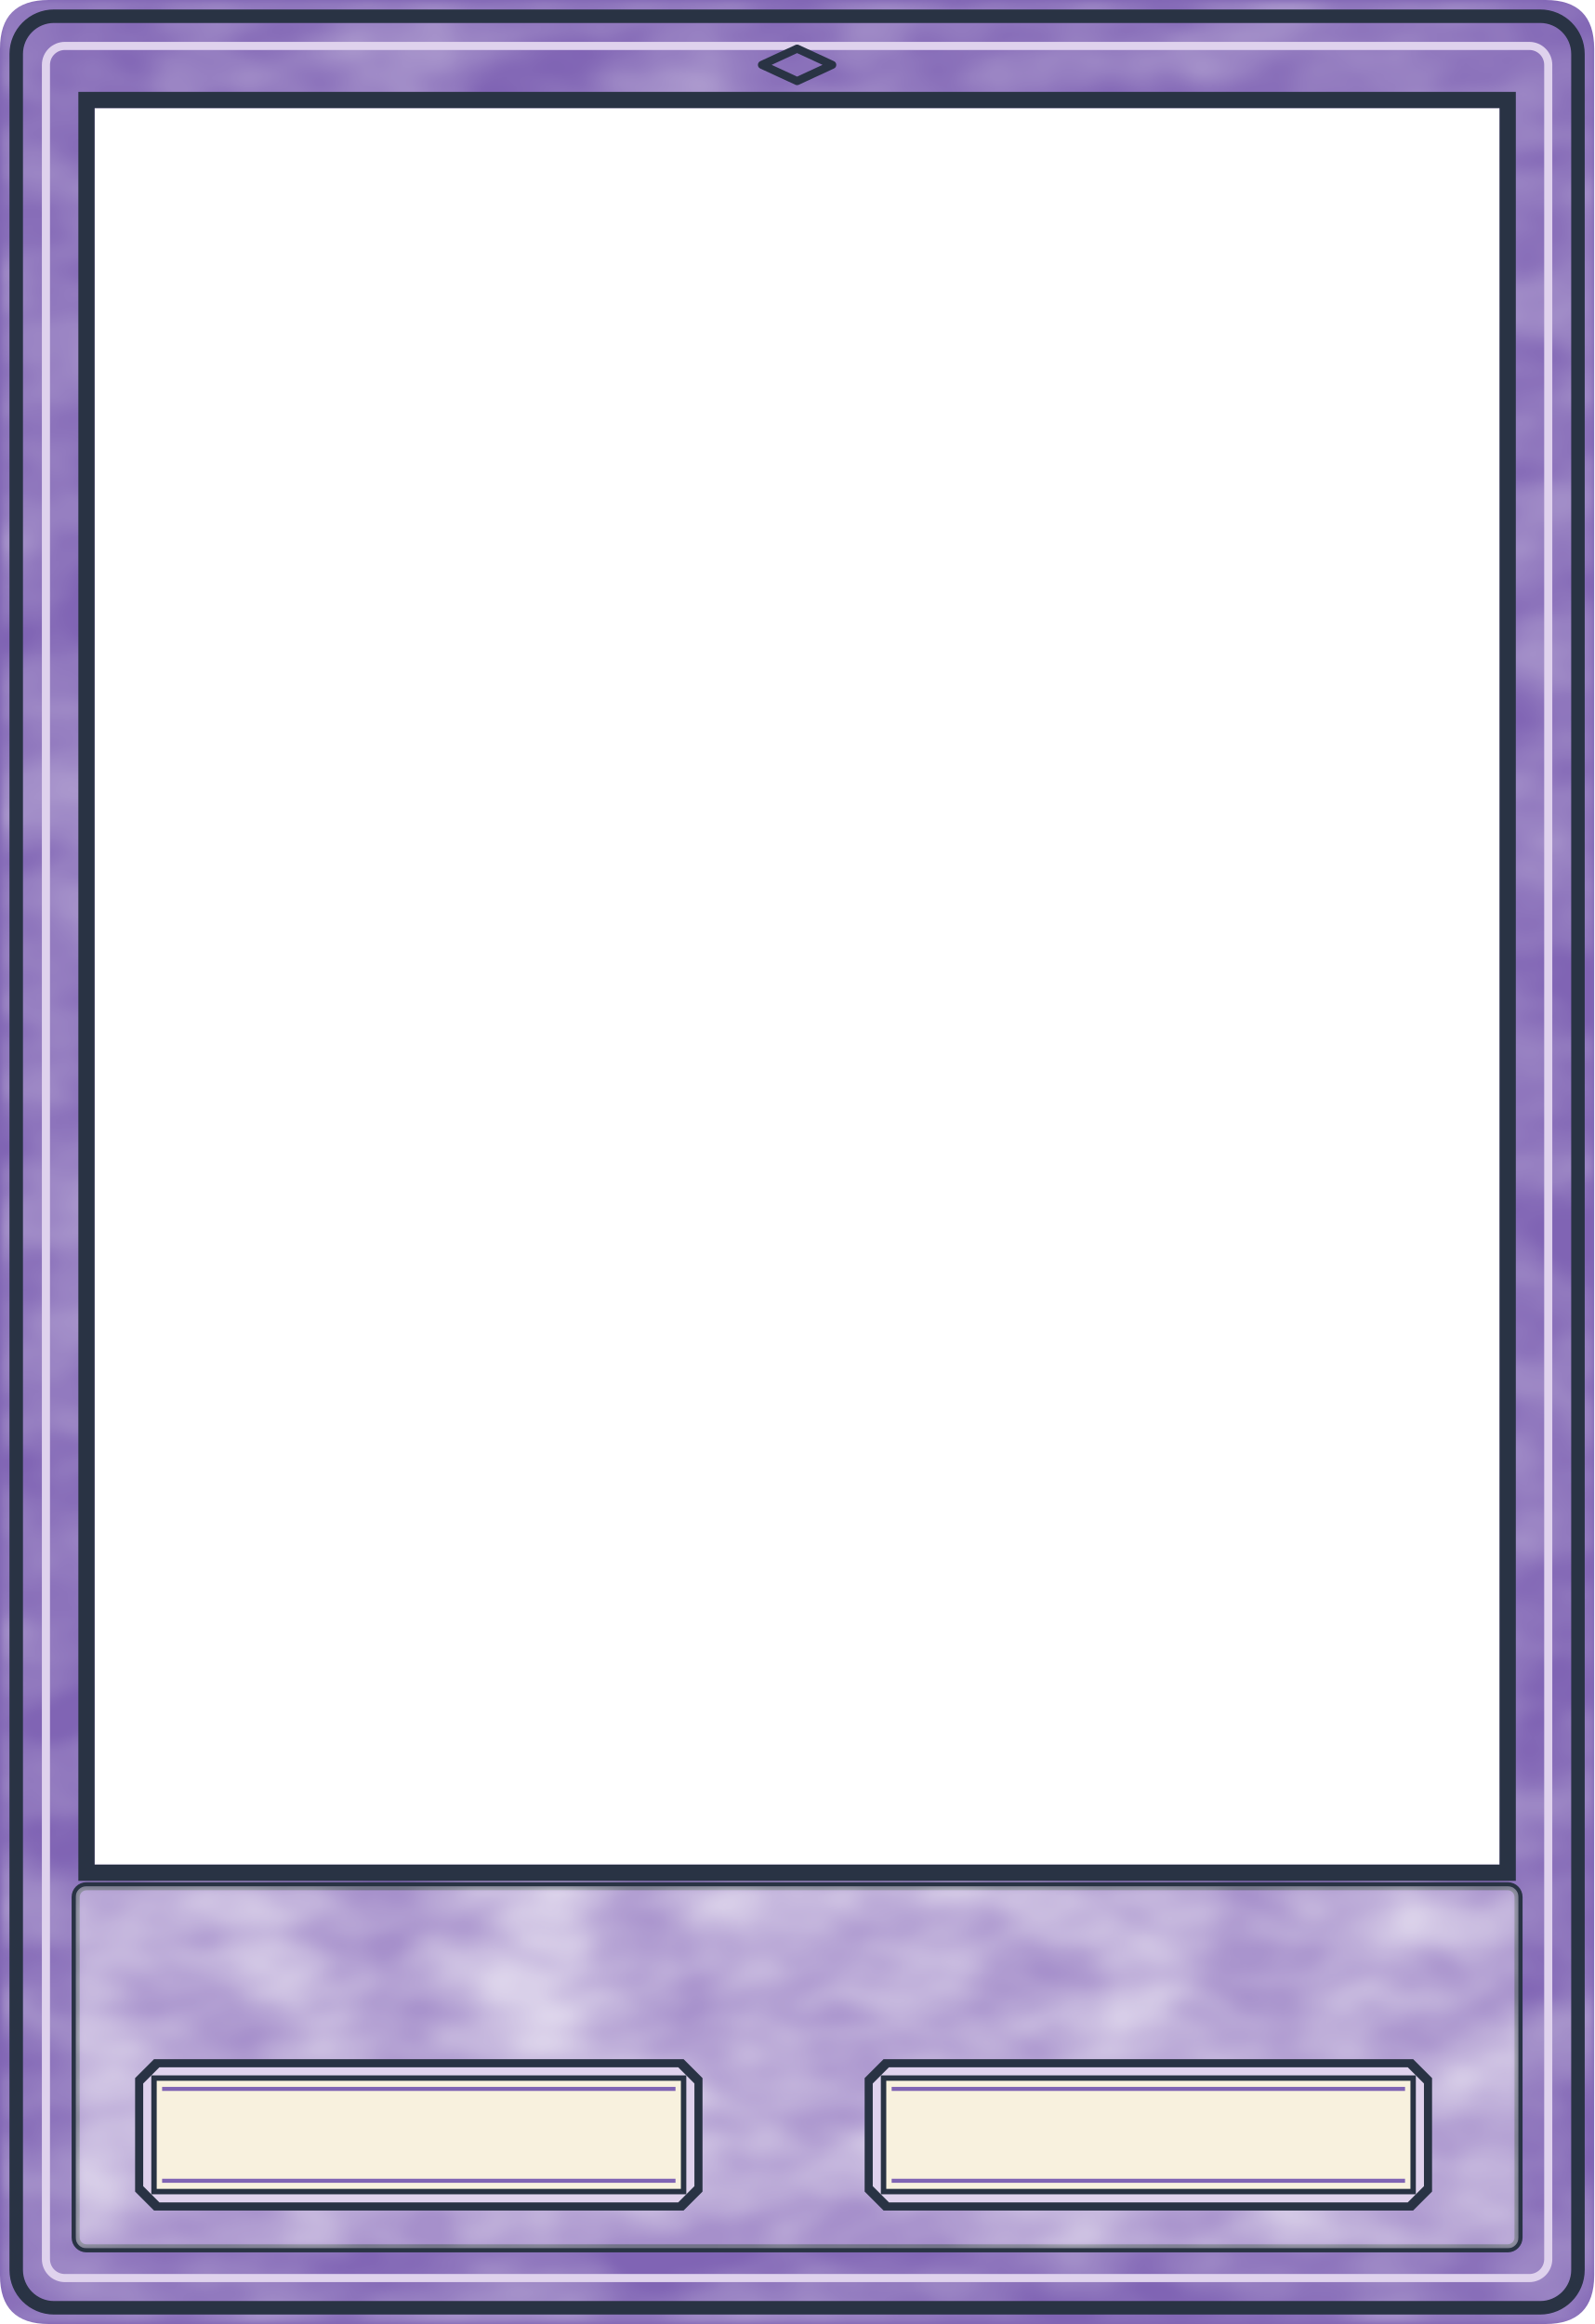
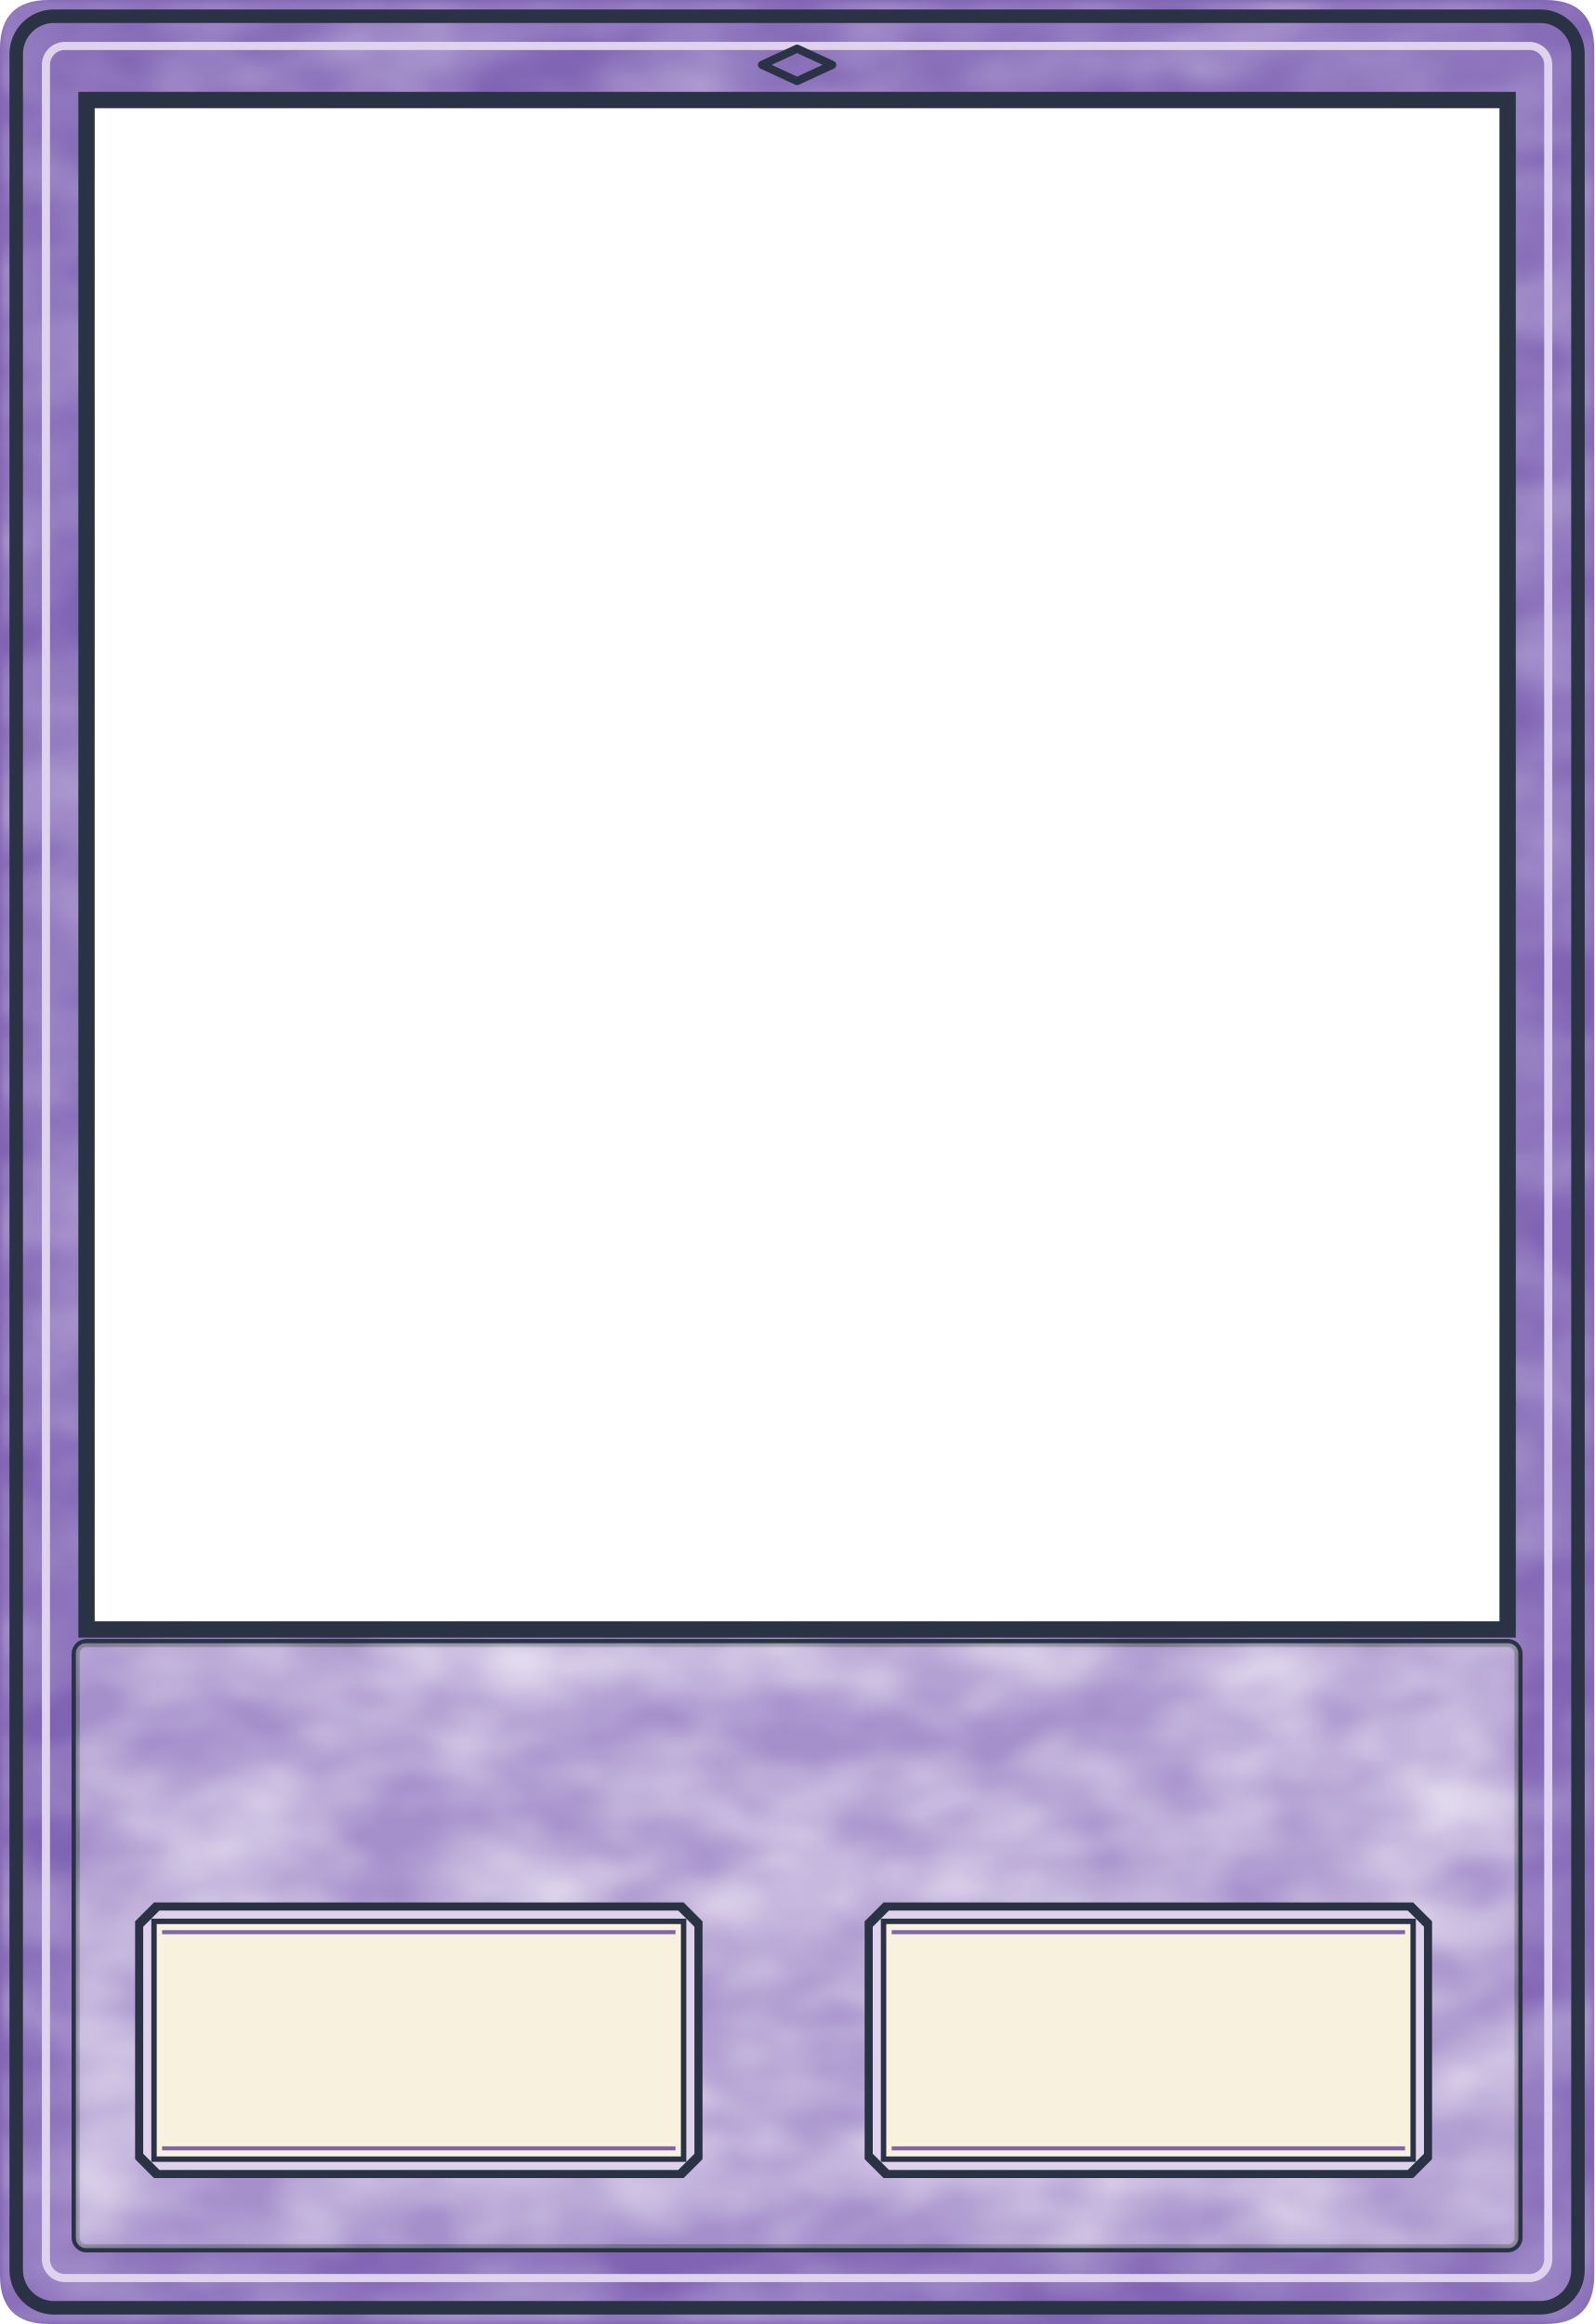
<svg xmlns="http://www.w3.org/2000/svg" width="590" height="860" viewBox="0 0 590 860">
  <g id="frame-base">
-     <path fill="#8064b4" fill-rule="evenodd" d="M18 0 H572 Q590 0 590 18 V842 Q590 860 572 860 H18 Q0 860 0 842 V18 Q0 0 18 0 Z M35 40 V690 H555 V40 Z" />
+     <path fill="#8064b4" fill-rule="evenodd" d="M18 0 H572 Q590 0 590 18 V842 Q590 860 572 860 H18 Q0 860 0 842 V18 Q0 0 18 0 Z M35 40 V600 H555 V40 Z" />
  </g>
  <g id="cloud-texture">
    <defs>
      <filter id="clouds" x="0" y="0" width="100%" height="100%">
        <feTurbulence type="fractalNoise" baseFrequency=".018 .032" numOctaves="3" seed="19" />
        <feColorMatrix type="matrix" values="0 0 0 0 1  0 0 0 0 1  0 0 0 0 1  1.3 0 0 0 -.35" />
        <feGaussianBlur stdDeviation="1.4" />
      </filter>
      <clipPath id="band-clip">
-         <rect x="28" y="698" width="534" height="134" rx="4" />
+         <rect x="28" y="608" width="534" height="224" rx="4" />
      </clipPath>
      <clipPath id="frame-clip">
-         <path clip-rule="evenodd" d="M0 0 H590 V860 H0 Z M35 40 V690 H555 V40 Z" />
+         <path clip-rule="evenodd" d="M0 0 H590 V860 H0 Z M35 40 V600 H555 V40 Z" />
      </clipPath>
    </defs>
    <g clip-path="url(#frame-clip)" opacity=".48">
      <rect width="590" height="860" filter="url(#clouds)" />
    </g>
  </g>
  <g id="border">
    <rect x="6" y="6" width="578" height="848" rx="14" fill="none" stroke="#293344" stroke-width="5" />
    <rect x="17" y="17" width="556" height="826" rx="7" fill="none" stroke="#dfd2ed" stroke-width="3" />
-     <rect x="32" y="37" width="526" height="656" fill="none" stroke="#293344" stroke-width="6" />
+     <rect x="32" y="37" width="526" height="566" fill="none" stroke="#293344" stroke-width="6" />
  </g>
  <g id="information-band">
-     <rect x="28" y="698" width="534" height="134" rx="4" fill="#8064b4" stroke="#293344" stroke-width="3" />
+     <rect x="28" y="608" width="534" height="224" rx="4" fill="#8064b4" stroke="#293344" stroke-width="3" />
    <g clip-path="url(#band-clip)">
-       <rect x="28" y="698" width="534" height="134" fill="#dfd2ed" opacity=".40" />
-       <rect x="28" y="698" width="534" height="134" filter="url(#clouds)" opacity=".85" />
+       <rect x="28" y="608" width="534" height="224" fill="#dfd2ed" opacity=".40" />
+       <rect x="28" y="608" width="534" height="224" filter="url(#clouds)" opacity=".85" />
    </g>
-     <path d="M57 762 H253 L260 769 V811 L253 818 H57 L50 811 V769 Z" fill="#293344" />
-     <path d="M59 765 H251 L257 771 V809 L251 815 H59 L53 809 V771 Z" fill="#dfd2ed" />
-     <rect x="57" y="769" width="196" height="42" fill="#f8f1de" stroke="#293344" stroke-width="2" />
-     <path d="M60 773 H250 M60 807 H250" stroke="#8064b4" stroke-width="1.5" />
-     <path d="M327 762 H523 L530 769 V811 L523 818 H327 L320 811 V769 Z" fill="#293344" />
-     <path d="M329 765 H521 L527 771 V809 L521 815 H329 L323 809 V771 Z" fill="#dfd2ed" />
-     <rect x="327" y="769" width="196" height="42" fill="#f8f1de" stroke="#293344" stroke-width="2" />
-     <path d="M330 773 H520 M330 807 H520" stroke="#8064b4" stroke-width="1.5" />
+     <path d="M57 704 H253 L260 711 V799 L253 806 H57 L50 799 V711 Z" fill="#293344" />
+     <path d="M59 707 H251 L257 713 V797 L251 803 H59 L53 797 V713 Z" fill="#dfd2ed" />
+     <rect x="57" y="711" width="196" height="88" fill="#f8f1de" stroke="#293344" stroke-width="2" />
+     <path d="M60 715 H250 M60 795 H250" stroke="#8064b4" stroke-width="1.5" />
+     <path d="M327 704 H523 L530 711 V799 L523 806 H327 L320 799 V711 Z" fill="#293344" />
+     <path d="M329 707 H521 L527 713 V797 L521 803 H329 L323 797 V713 Z" fill="#dfd2ed" />
+     <rect x="327" y="711" width="196" height="88" fill="#f8f1de" stroke="#293344" stroke-width="2" />
+     <path d="M330 715 H520 M330 795 H520" stroke="#8064b4" stroke-width="1.5" />
  </g>
  <g id="type-signature">
    <path d="M-13 0 L0 -6 L13 0 L0 6 Z" transform="translate(295 24)" fill="none" stroke="#293344" stroke-width="3" stroke-linejoin="round" />
  </g>
</svg>
